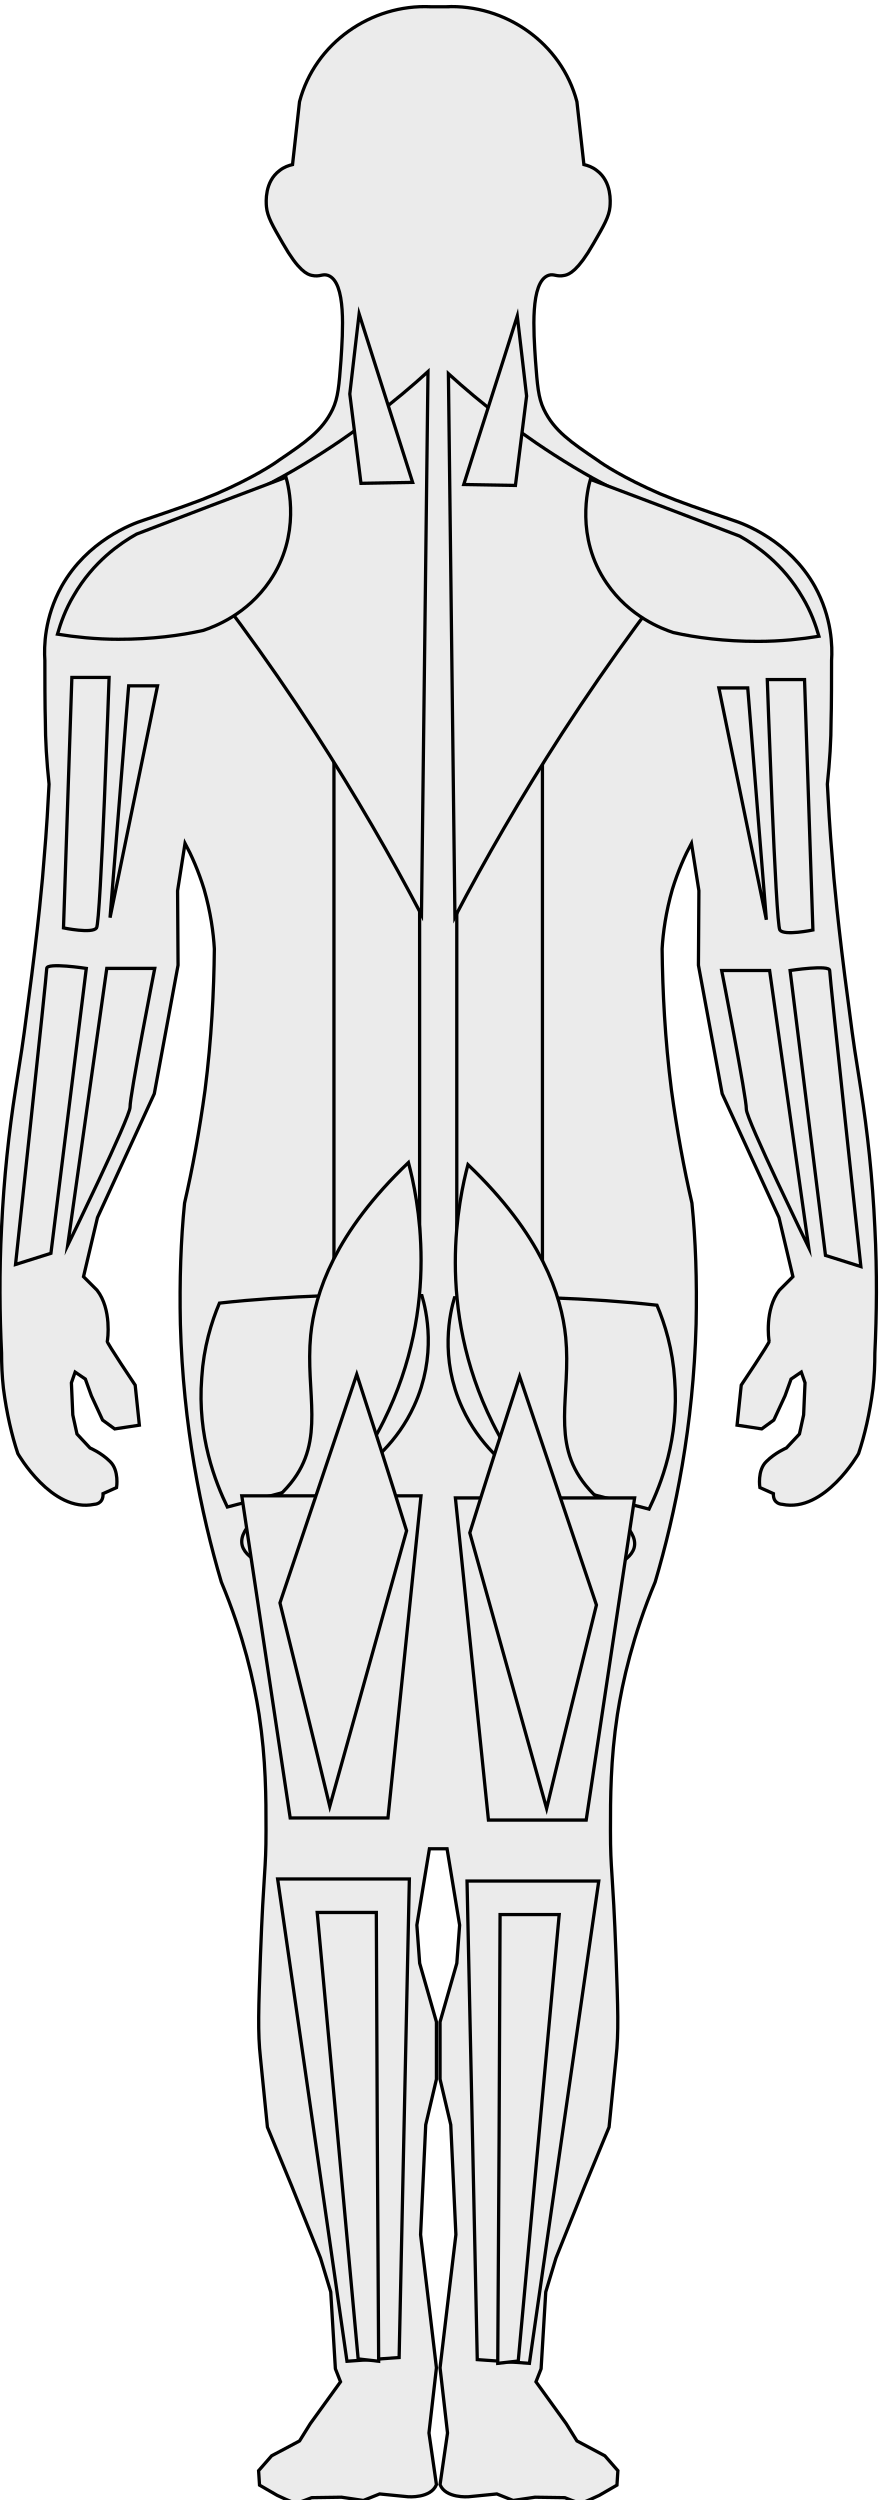
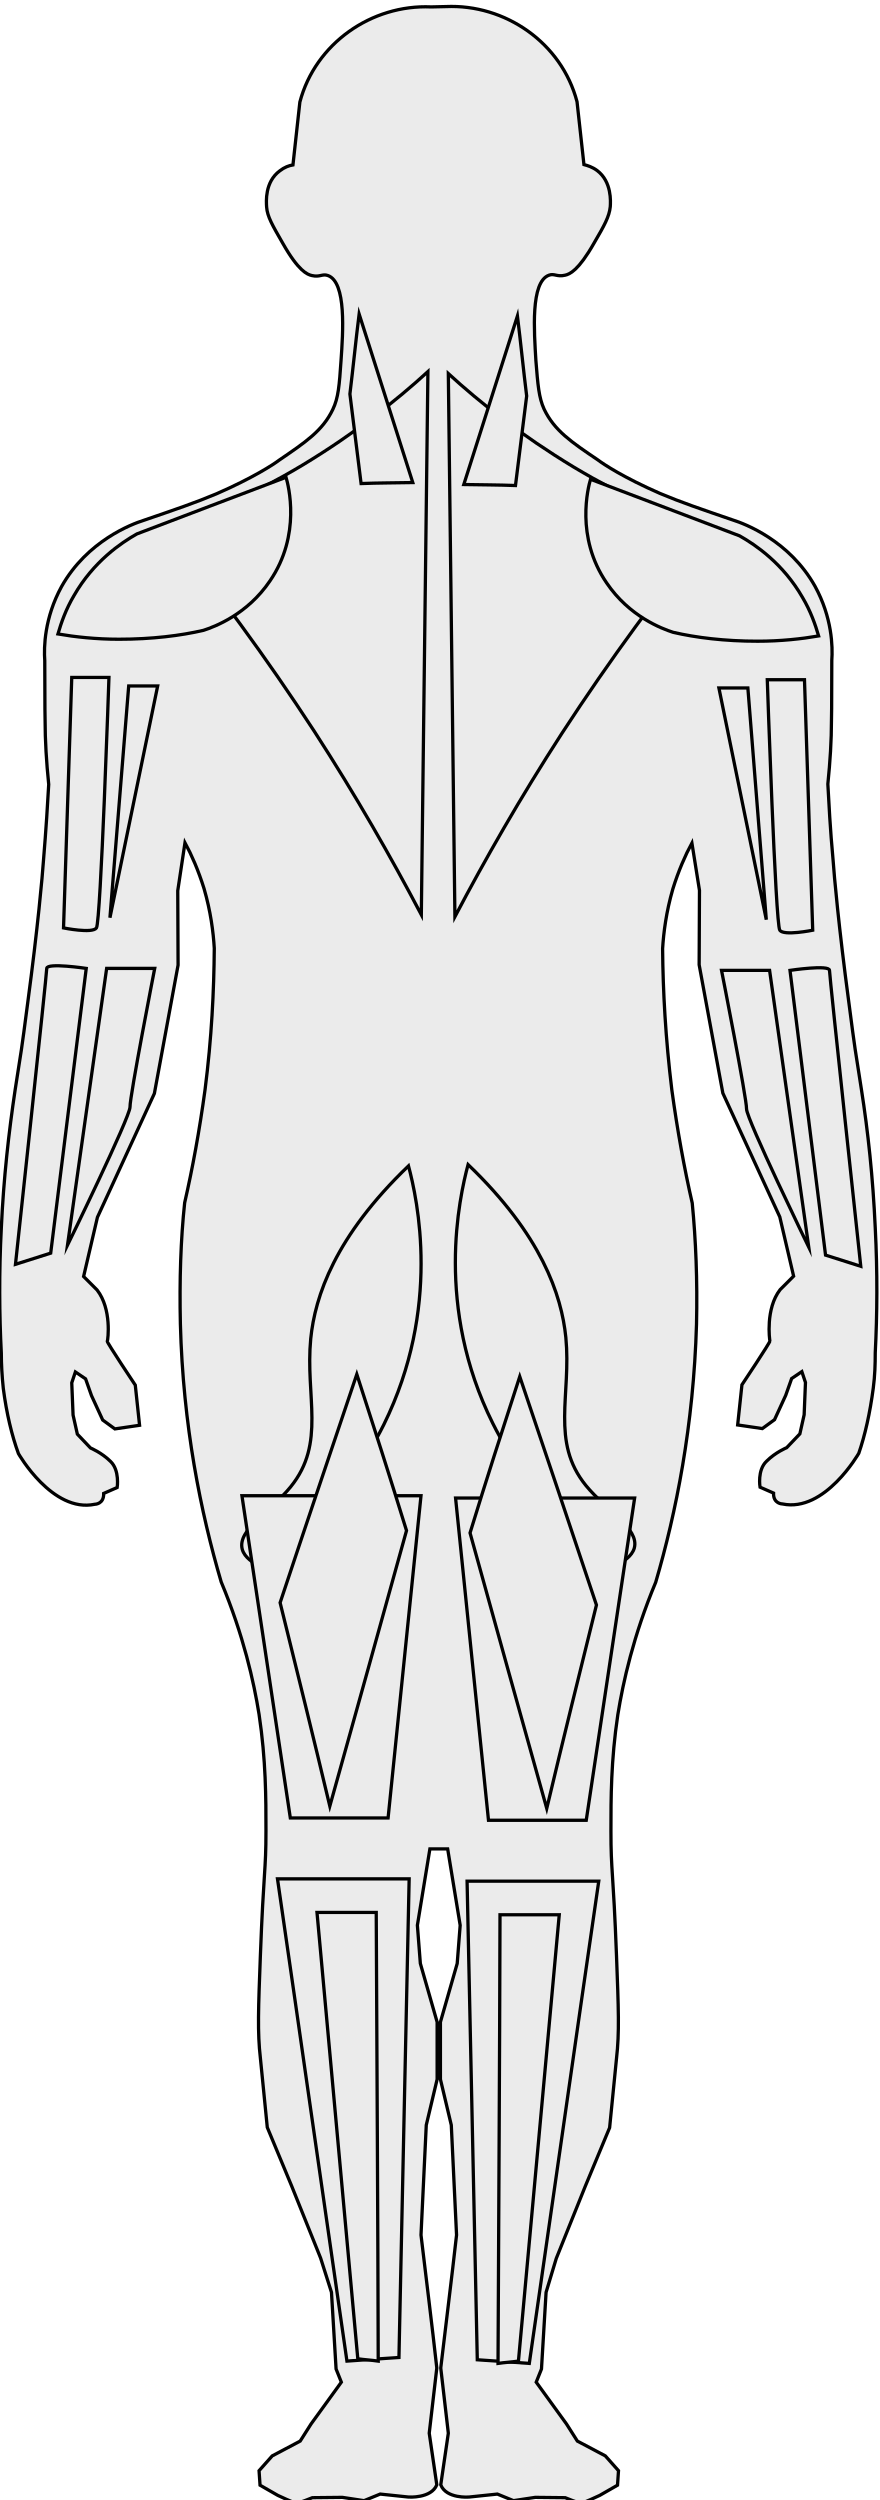
- <svg xmlns="http://www.w3.org/2000/svg" version="1.1" id="Layer_1" x="0px" y="0px" width="267.268px" height="759.52px" viewBox="0 0 267.268 759.52" enable-background="new 0 0 267.268 759.52" xml:space="preserve">
+ <svg xmlns="http://www.w3.org/2000/svg" version="1.1" id="Layer_1" x="0px" y="0px" viewBox="0 0 267.3 759.5" style="enable-background:new 0 0 267.3 759.5;" xml:space="preserve">
+   <style type="text/css">
+ 	.st0{fill:#EBEBEB;stroke:#000000;stroke-miterlimit:10;}
+ 	.st1{display:none;}
+ 	.st2{display:inline;fill:#FEBD2A;}
+ 	.st3{display:inline;fill:#F48849;}
+ 	.st4{display:inline;fill:#DB5C68;}
+ 	.st5{display:inline;fill:#B83289;}
+ 	.st6{display:inline;fill:#8B0AA5;}
+ 	.st7{display:inline;fill:#5302A3;}
+ </style>
  <g id="body">
-     <path id="outline" fill="#EBEBEB" stroke="#000000" stroke-miterlimit="10" d="M135.387,2.046   c18.104-0.849,35.216,11.031,39.883,28.851c0.707,6.364,1.415,12.728,2.122,19.093c1.132,0.282,2.545,0.707,3.96,1.838   c4.524,3.394,4.104,9.475,3.96,11.031c-0.282,2.97-1.839,5.657-4.949,11.032c-4.81,8.486-7.494,9.475-8.771,9.758   c-2.546,0.566-3.253-0.565-4.949,0c-5.656,1.98-4.521,17.255-3.96,25.882c0.565,7.496,0.853,11.314,2.546,14.85   c3.111,6.506,8.348,10.041,16.268,15.416c1.694,1.273,7.92,5.374,18.948,10.183c6.364,2.687,12.308,4.667,22.205,8.062   c3.536,1.131,17.113,6.223,24.894,20.083c5.231,9.476,5.374,18.386,5.092,22.487c0,14.992-0.142,18.103-0.142,18.103   c0,6.223-0.427,12.728-1.134,19.517c0.283,5.515,0.707,13.577,1.559,23.194c0.284,4.384,1.699,20.224,4.811,43.277   c1.979,15.416,1.838,13.436,3.816,26.306c1.979,12.728,3.535,26.73,4.243,42.004c0.707,13.577,0.562,26.307,0,38.042   c0,3.396-0.145,6.936-0.564,10.749c-0.99,7.643-2.547,14.284-4.386,19.805c0,0-10.322,18.103-23.192,15.415c0,0-2.83,0-2.688-3.257   l-4.104-1.839c0,0-0.851-5.229,1.979-7.92c2.688-2.688,6.082-4.102,6.082-4.102l3.96-4.243l1.271-5.799l0.426-9.76l-1.134-3.257   l-3.107,2.121l-1.838,5.098l-3.396,7.354l-3.678,2.688l-7.495-1.137l1.271-12.161c0,0,8.63-12.866,8.484-13.295   c-0.143-0.426-1.414-9.76,3.11-15.559l4.104-4.104l-4.24-17.958l-17.254-37.618l-7.213-39.035l0.145-22.628l-2.267-14.426   c-1.979,3.677-4.103,8.485-5.798,14.001c-1.979,6.93-2.829,13.153-3.11,18.103c0.143,12.87,0.851,27.296,2.827,42.853   c1.697,12.446,3.819,23.901,6.227,34.367c1.13,11.172,1.556,23.477,1.271,36.771c-0.85,30.831-6.223,57.276-12.442,78.352   c-6.789,16.271-9.899,30.271-11.456,40.166c-2.121,14.001-2.121,25.315-2.121,35.356c0,12.443,0.707,11.736,1.695,38.045   c0.563,15.979,0.851,23.195,0,30.973c-0.707,7.071-1.413,14.001-2.12,21.072l-7.354,17.82l-8.77,21.922l-3.11,10.324l-1.414,23.335   l-1.557,3.961l9.188,12.729l3.253,5.232l8.485,4.521l3.96,4.526l-0.282,4.384l-5.375,3.111c0,0-5.093,2.401-5.656,2.401   c-0.564,0-4.811-1.694-4.811-1.694l-9.053-0.146l-6.646,0.989l-4.95-1.979l-8.628,0.851c0,0-6.931,0.562-8.627-3.679l2.268-15.697   l-2.268-19.8c1.56-13.577,3.254-27.014,4.812-40.448l-1.559-33.378l-3.254-13.859v-17.396l5.095-17.82l0.851-11.598   c-1.271-7.778-2.547-15.415-3.817-23.193h-5.356c-1.271,7.778-2.547,15.415-3.818,23.193l0.853,11.598l5.094,17.82v17.396   l-3.254,13.859l-1.559,33.378c1.559,13.438,3.253,26.871,4.812,40.448l-2.268,19.8l2.268,15.697   c-1.697,4.241-8.627,3.679-8.627,3.679l-8.628-0.851l-4.95,1.979l-6.646-0.989l-9.054,0.146c0,0-4.241,1.694-4.81,1.694   c-0.564,0-5.656-2.401-5.656-2.401l-5.375-3.111l-0.283-4.384l3.961-4.526l8.485-4.521l3.253-5.232l9.189-12.729l-1.559-3.961   l-1.413-23.335l-3.109-10.324l-8.771-21.922l-7.354-17.82c-0.706-7.071-1.413-14.001-2.119-21.072   c-0.852-7.772-0.565-14.986,0-30.973c0.987-26.309,1.694-25.602,1.694-38.045c0-10.041,0-21.355-2.121-35.356   c-1.558-9.896-4.667-23.896-11.455-40.166c-6.226-21.068-11.598-47.521-12.443-78.352c-0.283-13.294,0.144-25.599,1.271-36.771   c2.402-10.466,4.524-21.921,6.227-34.367c1.979-15.557,2.688-29.983,2.827-42.853c-0.281-4.95-1.134-11.173-3.11-18.103   c-1.695-5.516-3.816-10.324-5.798-14.001l-2.266,14.426l0.144,22.628l-7.22,39.037L29.613,369.9l-4.239,17.961l4.104,4.102   c4.524,5.799,3.253,15.133,3.109,15.559c-0.146,0.429,8.482,13.298,8.482,13.298l1.271,12.158l-7.494,1.137l-3.679-2.688   l-3.396-7.354l-1.838-5.098l-3.107-2.121l-1.136,3.258l0.428,9.759l1.271,5.799l3.96,4.243c0,0,3.396,1.414,6.082,4.102   c2.828,2.688,1.979,7.92,1.979,7.92l-4.104,1.842c0.146,3.254-2.688,3.254-2.688,3.254c-12.87,2.688-23.193-15.415-23.193-15.415   c-1.839-5.521-3.396-12.162-4.385-19.805c-0.426-3.813-0.564-7.354-0.564-10.749c-0.562-11.732-0.707-24.467,0-38.042   c0.708-15.274,2.264-29.276,4.242-42.004c1.979-12.87,1.839-10.89,3.817-26.306c3.107-23.053,4.522-38.893,4.811-43.277   c0.849-9.617,1.271-17.679,1.556-23.194c-0.707-6.789-1.131-13.294-1.131-19.517c0,0-0.143-3.111-0.143-18.103   c-0.281-4.101-0.146-13.011,5.093-22.487c7.776-13.86,21.354-18.952,24.891-20.083c9.899-3.395,15.844-5.375,22.205-8.062   c11.031-4.809,17.254-8.91,18.951-10.183c7.92-5.375,13.151-8.91,16.268-15.416c1.693-3.536,1.979-7.354,2.546-14.85   c0.562-8.627,1.693-23.902-3.96-25.882c-1.697-0.565-2.404,0.566-4.95,0c-1.271-0.283-3.96-1.272-8.771-9.758   c-3.107-5.375-4.667-8.062-4.946-11.032c-0.146-1.556-0.565-7.637,3.96-11.031c1.415-1.131,2.825-1.556,3.96-1.838   c0.707-6.365,1.415-12.729,2.122-19.093c4.667-17.82,21.775-29.7,39.883-28.851h4.514L135.387,2.046L135.387,2.046z" />
+     <path id="outline" class="st0" d="M135.4,2c18.1-0.8,35.2,11,39.9,28.9c0.7,6.4,1.4,12.7,2.1,19.1c1.1,0.3,2.5,0.7,4,1.8   c4.5,3.4,4.1,9.5,4,11c-0.3,3-1.8,5.7-4.9,11c-4.8,8.5-7.5,9.5-8.8,9.8c-2.5,0.6-3.3-0.6-4.9,0c-5.7,2-4.5,17.3-4,25.9   c0.6,7.5,0.9,11.3,2.5,14.8c3.1,6.5,8.3,10,16.3,15.4c1.7,1.3,7.9,5.4,18.9,10.2c6.4,2.7,12.3,4.7,22.2,8.1   c3.5,1.1,17.1,6.2,24.9,20.1c5.2,9.5,5.4,18.4,5.1,22.5c0,15-0.1,18.1-0.1,18.1c0,6.2-0.4,12.7-1.1,19.5c0.3,5.5,0.7,13.6,1.6,23.2   c0.3,4.4,1.7,20.2,4.8,43.3c2,15.4,1.8,13.4,3.8,26.3c2,12.7,3.5,26.7,4.2,42c0.7,13.6,0.6,26.3,0,38c0,3.4-0.1,6.9-0.6,10.7   c-1,7.6-2.5,14.3-4.4,19.8c0,0-10.3,18.1-23.2,15.4c0,0-2.8,0-2.7-3.3l-4.1-1.8c0,0-0.9-5.2,2-7.9c2.7-2.7,6.1-4.1,6.1-4.1l4-4.2   l1.3-5.8l0.4-9.8l-1.1-3.3l-3.1,2.1l-1.8,5.1l-3.4,7.4l-3.7,2.7l-7.5-1.1l1.3-12.2c0,0,8.6-12.9,8.5-13.3s-1.4-9.8,3.1-15.6   l4.1-4.1l-4.2-18l-17.3-37.6l-7.2-39l0.1-22.6l-2.3-14.4c-2,3.7-4.1,8.5-5.8,14c-2,6.9-2.8,13.2-3.1,18.1   c0.1,12.9,0.9,27.3,2.8,42.9c1.7,12.4,3.8,23.9,6.2,34.4c1.1,11.2,1.6,23.5,1.3,36.8c-0.9,30.8-6.2,57.3-12.4,78.4   c-6.8,16.3-9.9,30.3-11.5,40.2c-2.1,14-2.1,25.3-2.1,35.4c0,12.4,0.7,11.7,1.7,38c0.6,16,0.9,23.2,0,31c-0.7,7.1-1.4,14-2.1,21.1   l-7.4,17.8l-8.8,21.9l-3.1,10.3l-1.4,23.3l-1.6,4l9.2,12.7l3.3,5.2l8.5,4.5l4,4.5l-0.3,4.4l-5.4,3.1c0,0-5.1,2.4-5.7,2.4   c-0.6,0-4.8-1.7-4.8-1.7l-9.1-0.1l-6.6,1l-4.9-2l-8.6,0.9c0,0-6.9,0.6-8.6-3.7l2.3-15.7l-2.3-19.8c1.6-13.6,3.3-27,4.8-40.4   l-1.6-33.4l-3.3-13.9v-17.4l5.1-17.8l0.9-11.6c-1.3-7.8-2.5-15.4-3.8-23.2h-5.4c-1.3,7.8-2.5,15.4-3.8,23.2l0.9,11.6l5.1,17.8v17.4   l-3.3,13.9l-1.6,33.4c1.6,13.4,3.3,26.9,4.8,40.4l-2.3,19.8l2.3,15.7c-1.7,4.2-8.6,3.7-8.6,3.7l-8.6-0.9l-4.9,2l-6.6-1l-9.1,0.1   c0,0-4.2,1.7-4.8,1.7c-0.6,0-5.7-2.4-5.7-2.4L79,755l-0.3-4.4l4-4.5l8.5-4.5l3.3-5.2l9.2-12.7l-1.6-4l-1.4-23.3L97.4,686l-8.8-21.9   l-7.4-17.8c-0.7-7.1-1.4-14-2.1-21.1c-0.9-7.8-0.6-15,0-31c1-26.3,1.7-25.6,1.7-38c0-10,0-21.4-2.1-35.4   c-1.6-9.9-4.7-23.9-11.5-40.2c-6.2-21.1-11.6-47.5-12.4-78.4c-0.3-13.3,0.1-25.6,1.3-36.8c2.4-10.5,4.5-21.9,6.2-34.4   c2-15.6,2.7-30,2.8-42.9c-0.3-5-1.1-11.2-3.1-18.1c-1.7-5.5-3.8-10.3-5.8-14L54,270.6l0.1,22.6l-7.2,39l-17.3,37.6l-4.2,18l4.1,4.1   c4.5,5.8,3.3,15.1,3.1,15.6c-0.1,0.4,8.5,13.3,8.5,13.3l1.3,12.2l-7.5,1.1l-3.7-2.7l-3.4-7.4l-1.8-5.1l-3.1-2.1l-1.1,3.3l0.4,9.8   l1.3,5.8l4,4.2c0,0,3.4,1.4,6.1,4.1c2.8,2.7,2,7.9,2,7.9l-4.1,1.8c0.1,3.3-2.7,3.3-2.7,3.3c-12.9,2.7-23.2-15.4-23.2-15.4   c-2-5.5-3.6-12.1-4.6-19.8c-0.4-3.8-0.6-7.4-0.6-10.7c-0.6-11.7-0.7-24.5,0-38c0.7-15.3,2.3-29.3,4.2-42c2-12.9,1.8-10.9,3.8-26.3   c3.1-23.1,4.5-38.9,4.8-43.3c0.8-9.6,1.3-17.7,1.6-23.2c-0.7-6.8-1.1-13.3-1.1-19.5c0,0-0.1-3.1-0.1-18.1c-0.3-4.1-0.1-13,5.1-22.5   c7.8-13.9,21.4-19,24.9-20.1c9.9-3.4,15.8-5.4,22.2-8.1c11-4.8,17.3-8.9,19-10.2c7.9-5.4,13.2-8.9,16.3-15.4   c1.7-3.5,2-7.4,2.5-14.8c0.6-8.6,1.7-23.9-4-25.9c-1.7-0.6-2.4,0.6-4.9,0c-1.3-0.3-4-1.3-8.8-9.8c-3.1-5.4-4.7-8.1-4.9-11   c-0.1-1.6-0.6-7.6,4-11c1.4-1.1,2.8-1.6,4-1.8c0.7-6.4,1.4-12.7,2.1-19.1C95.8,13.2,112.9,1.3,131,2.1L135.4,2L135.4,2L135.4,2z" />
    <g id="right">
-       <path id="Gastrocnemius_x2F_soleus_R" fill="#EBEBEB" stroke="#000000" stroke-miterlimit="10" d="M84.346,570.844h40.022    c-0.99,48.51-2.121,96.879-3.111,145.395c-5.375,0.424-10.605,0.707-15.84,1.131C98.347,668.43,91.417,619.637,84.346,570.844z" />
-       <path id="Tibialis_anterior_R" fill="#EBEBEB" stroke="#000000" stroke-miterlimit="10" d="M114.329,581.026H96.367    c4.102,45.258,8.345,90.373,12.442,135.63c2.121,0.283,4.104,0.425,6.227,0.707C114.753,671.965,114.47,626.425,114.329,581.026z" />
-       <rect id="Erector_spinae_R" x="101.458" y="174.137" fill="#EBEBEB" stroke="#000000" stroke-miterlimit="10" width="26.021" height="209.314" />
-       <path id="Gluteus_R" fill="#EBEBEB" stroke="#000000" stroke-miterlimit="10" d="M66.667,395.896    c10.041-1.131,20.933-1.84,32.524-2.269c10.187-0.278,19.804-0.278,28.993,0c1.271,4.243,4.667,18.244-2.4,33.521    c-5.096,11.173-13.438,17.679-17.537,20.507c-13.015,3.395-26.164,6.789-39.179,10.184c-3.532-7.354-9.189-21.354-7.775-39.312    C61.859,409.332,64.263,401.554,66.667,395.896z" />
-       <path id="Hip_flexors_R" fill="#EBEBEB" stroke="#000000" stroke-miterlimit="10" d="M124.087,353.186    c-22.346,21.355-28.427,39.6-29.698,52.47c-1.697,17.537,4.667,31.68-6.082,44.975c-6.081,7.495-16.266,13.011-14.708,18.951    c0.707,2.546,3.396,4.242,5.518,5.232c9.478-6.646,26.163-20.365,37.479-43.142C134.129,396.321,126.774,363.368,124.087,353.186z    " />
-       <polygon id="Hamstrings_R" fill="#EBEBEB" stroke="#000000" stroke-miterlimit="10" points="73.456,454.448 127.905,454.448     117.864,552.316 88.165,552.316   " />
-       <path id="Quadraceps_R" fill="#EBEBEB" stroke="#000000" stroke-miterlimit="10" d="M108.389,417.535    c-7.778,23.188-15.559,46.247-23.336,69.438c5.092,20.648,10.183,41.155,15.134,61.811c7.775-27.862,15.561-55.864,23.335-83.729    C118.571,449.073,113.479,433.233,108.389,417.535z" />
-       <path id="Wrist_extensors_R" fill="#EBEBEB" stroke="#000000" stroke-miterlimit="10" d="M26.219,294.209    c0,0-12.021-1.838-12.021,0S4.72,384.158,4.72,384.158l10.749-3.395L26.219,294.209z" />
-       <path id="Wrist_flexors_R" fill="#EBEBEB" stroke="#000000" stroke-miterlimit="10" d="M47.009,294.209H32.441l-11.88,84.15    c0,0,18.952-38.893,18.952-42.004C39.372,333.244,47.009,294.209,47.009,294.209z" />
-       <polygon id="Triceps_R" fill="#EBEBEB" stroke="#000000" stroke-miterlimit="10" points="47.857,208.362 39.089,208.362     33.432,278.794   " />
-       <path id="Biceps_R" fill="#EBEBEB" stroke="#000000" stroke-miterlimit="10" d="M21.834,205.816l-2.546,76.089    c0,0,8.771,1.838,10.042,0c1.271-1.839,3.815-76.089,3.815-76.089H21.834L21.834,205.816z" />
-       <path id="Neck_extensors_R" fill="#EBEBEB" stroke="#000000" stroke-miterlimit="10" d="M130.027,112.898    c-0.707,55.016-1.271,110.032-1.979,165.047c-9.191-17.537-19.939-36.206-32.527-55.723    c-14.852-22.911-30.124-43.418-44.833-61.521c11.88-4.243,26.021-10.324,41.154-19.375    C107.823,131.708,120.552,121.525,130.027,112.898z" />
-       <path id="Deltoid_R" fill="#EBEBEB" stroke="#000000" stroke-miterlimit="10" d="M86.892,145.002    c0.707,2.404,4.667,17.537-4.95,31.539c-6.93,10.183-16.83,13.86-20.226,14.991c-6.93,1.556-15.557,2.688-25.738,2.688    c-6.932,0-13.294-0.708-18.523-1.556c0.986-3.394,2.4-7.496,4.946-11.738c5.938-10.325,14.284-15.981,19.097-18.668    C56.626,156.458,71.759,150.659,86.892,145.002z" />
-       <path id="Neck_flexors_R" fill="#EBEBEB" stroke="#000000" stroke-miterlimit="10" d="M109.096,95.361    c5.374,17.113,10.89,34.084,16.265,51.197c-5.229,0.141-10.466,0.141-15.695,0.283c-1.131-9.051-2.266-18.103-3.396-27.154    C107.257,111.625,108.106,103.422,109.096,95.361z" />
+       <path id="Gastrocnemius_x2F_soleus_R" class="st0" d="M84.3,570.8h40c-1,48.5-2.1,96.9-3.1,145.4c-5.4,0.4-10.6,0.7-15.8,1.1    C98.3,668.4,91.4,619.6,84.3,570.8z" />
+       <path id="Tibialis_anterior_R" class="st0" d="M114.3,581h-18c4.1,45.3,8.3,90.4,12.4,135.6c2.1,0.3,4.1,0.4,6.2,0.7    C114.8,672,114.5,626.4,114.3,581z" />
+       <path id="Hip_flexors_R" class="st0" d="M124.1,354.2c-22.3,21.4-28.4,39.6-29.7,52.5c-1.7,17.5,4.7,31.7-6.1,45    c-6.1,7.5-16.3,13-14.7,19c0.7,2.5,3.4,4.2,5.5,5.2c9.5-6.6,26.2-20.4,37.5-43.1C134.1,397.3,126.8,364.4,124.1,354.2z" />
+       <polygon id="Hamstrings_R" class="st0" points="73.5,454.4 127.9,454.4 117.9,552.3 88.2,552.3   " />
+       <path id="Quadriceps_R" class="st0" d="M108.4,417.5c-7.8,23.2-15.6,46.2-23.3,69.4c5.1,20.6,10.2,41.2,15.1,61.8    c7.8-27.9,15.6-55.9,23.3-83.7C118.6,449.1,113.5,433.2,108.4,417.5z" />
+       <path id="Wrist_extensors_R" class="st0" d="M26.2,294.2c0,0-12-1.8-12,0s-9.5,89.9-9.5,89.9l10.7-3.4L26.2,294.2z" />
+       <path id="Wrist_flexors_R" class="st0" d="M47,294.2H32.4l-11.9,84.1c0,0,19-38.9,19-42C39.4,333.2,47,294.2,47,294.2z" />
+       <polygon id="Triceps_R" class="st0" points="47.9,208.4 39.1,208.4 33.4,278.8   " />
+       <path id="Biceps_R" class="st0" d="M21.8,205.8l-2.5,76.1c0,0,8.8,1.8,10,0c1.3-1.8,3.8-76.1,3.8-76.1L21.8,205.8L21.8,205.8z" />
+       <path id="Neck_extensors_R" class="st0" d="M130,112.9c-0.7,55-1.3,110-2,165c-9.2-17.5-19.9-36.2-32.5-55.7    c-14.9-22.9-30.1-43.4-44.8-61.5c11.9-4.2,26-10.3,41.2-19.4C107.8,131.7,120.6,121.5,130,112.9z" />
+       <path id="Deltoid_R" class="st0" d="M86.9,145c0.7,2.4,4.7,17.5-4.9,31.5c-6.9,10.2-16.8,13.9-20.2,15c-6.9,1.6-15.6,2.7-25.7,2.7    c-6.9,0-13.3-0.7-18.5-1.6c1-3.4,2.4-7.5,4.9-11.7c5.9-10.3,14.3-16,19.1-18.7C56.6,156.5,71.8,150.7,86.9,145z" />
+       <path id="Neck_flexors_R" class="st0" d="M109.1,95.4c5.4,17.1,10.9,34.1,16.3,51.2c-5.2,0.1-10.5,0.1-15.7,0.3    c-1.1-9.1-2.3-18.1-3.4-27.2C107.3,111.6,108.1,103.4,109.1,95.4z" />
    </g>
    <g id="left">
-       <path id="n14_Gastrocnemius_x2F_soleus_L" fill="#EBEBEB" stroke="#000000" stroke-miterlimit="10" d="M181.91,571.48h-40.022    c0.989,48.51,2.12,96.879,3.11,145.391c5.375,0.424,10.604,0.707,15.84,1.131C167.909,669.066,174.839,620.273,181.91,571.48z" />
-       <path id="n13_Tibialis_anterior_L" fill="#EBEBEB" stroke="#000000" stroke-miterlimit="10" d="M151.927,581.664h17.963    c-4.103,45.258-8.346,90.373-12.445,135.629c-2.118,0.283-4.104,0.426-6.224,0.707    C151.503,672.602,151.786,627.062,151.927,581.664z" />
-       <rect id="n8_Erector_spinae_L" x="138.776" y="174.774" fill="#EBEBEB" stroke="#000000" stroke-miterlimit="10" width="26.021" height="209.314" />
-       <path id="n10_Gluteus_L" fill="#EBEBEB" stroke="#000000" stroke-miterlimit="10" d="M199.589,396.533    c-10.041-1.131-20.932-1.84-32.526-2.264c-10.185-0.283-19.801-0.283-28.993,0c-1.271,4.238-4.667,18.24,2.403,33.52    c5.093,11.174,13.438,17.68,17.536,20.508c13.013,3.396,26.164,6.789,39.177,10.184c3.535-7.354,9.191-21.354,7.777-39.312    C204.398,409.969,201.993,402.191,199.589,396.533z" />
-       <path id="n9_Hip_flexors_L" fill="#EBEBEB" stroke="#000000" stroke-miterlimit="10" d="M142.169,353.823    c22.347,21.355,28.428,39.601,29.699,52.47c1.694,17.537-4.667,31.68,6.082,44.975c6.081,7.496,16.265,13.016,14.708,18.951    c-0.707,2.547-3.396,4.242-5.519,5.232c-9.478-6.646-26.165-20.365-37.479-43.137    C132.127,396.959,139.483,364.005,142.169,353.823z" />
-       <polygon id="n12_Hamstrings_L" fill="#EBEBEB" stroke="#000000" stroke-miterlimit="10" points="192.8,455.086 138.352,455.086     148.393,552.953 178.091,552.953   " />
-       <path id="n11_Quadraceps_L" fill="#EBEBEB" stroke="#000000" stroke-miterlimit="10" d="M157.867,418.172    c7.775,23.193,15.558,46.248,23.336,69.439c-5.095,20.646-10.186,41.152-15.137,61.807c-7.773-27.861-15.559-55.863-23.335-83.727    C147.686,449.711,152.778,433.871,157.867,418.172z" />
-       <path id="n7_Wrist_extensors_L" fill="#EBEBEB" stroke="#000000" stroke-miterlimit="10" d="M240.037,294.846    c0,0,12.021-1.838,12.021,0c0,1.838,9.479,89.949,9.479,89.949l-10.749-3.395L240.037,294.846z" />
-       <path id="n6_Wrist_flexors_L" fill="#EBEBEB" stroke="#000000" stroke-miterlimit="10" d="M219.247,294.846h14.565l11.88,84.15    c0,0-18.949-38.893-18.949-42.004C226.884,333.881,219.247,294.846,219.247,294.846z" />
-       <polygon id="n5_Triceps_L" fill="#EBEBEB" stroke="#000000" stroke-miterlimit="10" points="218.4,208.999 227.167,208.999     232.824,279.431   " />
-       <path id="n4_Biceps_L" fill="#EBEBEB" stroke="#000000" stroke-miterlimit="10" d="M244.422,206.453l2.546,76.089    c0,0-8.77,1.838-10.042,0c-1.271-1.839-3.817-76.089-3.817-76.089H244.422L244.422,206.453z" />
-       <path id="n2_Neck_extensors_L" fill="#EBEBEB" stroke="#000000" stroke-miterlimit="10" d="M136.23,113.535    c0.707,55.016,1.271,110.032,1.979,165.047c9.189-17.537,19.938-36.206,32.525-55.723c14.854-22.911,30.124-43.418,44.833-61.521    c-11.88-4.243-26.021-10.324-41.152-19.375C158.433,132.345,145.704,122.162,136.23,113.535z" />
-       <path id="n3_Deltoid_L" fill="#EBEBEB" stroke="#000000" stroke-miterlimit="10" d="M179.365,145.639    c-0.707,2.404-4.667,17.537,4.947,31.539c6.933,10.183,16.83,13.86,20.228,14.991c6.931,1.556,15.558,2.688,25.736,2.688    c6.934,0,13.297-0.708,18.526-1.556c-0.989-3.394-2.403-7.496-4.949-11.738c-5.938-10.325-14.284-15.981-19.094-18.668    C209.63,157.095,194.497,151.296,179.365,145.639z" />
-       <path id="n1_Neck_flexors_L" fill="#EBEBEB" stroke="#000000" stroke-miterlimit="10" d="M157.16,95.998    c-5.374,17.113-10.893,34.084-16.268,51.197c5.23,0.141,10.466,0.141,15.697,0.283c1.132-9.051,2.264-18.103,3.396-27.154    C158.999,112.262,158.151,104.059,157.16,95.998z" />
+       <path id="n14_Gastrocnemius_x2F_soleus_L" class="st0" d="M181.9,571.5h-40c1,48.5,2.1,96.9,3.1,145.4c5.4,0.4,10.6,0.7,15.8,1.1    C167.9,669.1,174.8,620.3,181.9,571.5z" />
+       <path id="n13_Tibialis_anterior_L" class="st0" d="M151.9,581.7h18c-4.1,45.3-8.3,90.4-12.4,135.6c-2.1,0.3-4.1,0.4-6.2,0.7    C151.5,672.6,151.8,627.1,151.9,581.7z" />
+       <path id="n9_Hip_flexors_L" class="st0" d="M142.2,353.8c22.3,21.4,28.4,39.6,29.7,52.5c1.7,17.5-4.7,31.7,6.1,45    c6.1,7.5,16.3,13,14.7,19c-0.7,2.5-3.4,4.2-5.5,5.2c-9.5-6.6-26.2-20.4-37.5-43.1C132.1,397,139.5,364,142.2,353.8z" />
+       <polygon id="n12_Hamstrings_L" class="st0" points="192.8,455.1 138.4,455.1 148.4,553 178.1,553   " />
+       <path id="n11_Quadriceps_L" class="st0" d="M157.9,418.2c7.8,23.2,15.6,46.2,23.3,69.4c-5.1,20.6-10.2,41.2-15.1,61.8    c-7.8-27.9-15.6-55.9-23.3-83.7C147.7,449.7,152.8,433.9,157.9,418.2z" />
+       <path id="n7_Wrist_extensors_L" class="st0" d="M240,294.8c0,0,12-1.8,12,0s9.5,89.9,9.5,89.9l-10.7-3.4L240,294.8z" />
+       <path id="n6_Wrist_flexors_L" class="st0" d="M219.2,294.8h14.6l11.9,84.1c0,0-18.9-38.9-18.9-42    C226.9,333.9,219.2,294.8,219.2,294.8z" />
+       <polygon id="n5_Triceps_L" class="st0" points="218.4,209 227.2,209 232.8,279.4   " />
+       <path id="n4_Biceps_L" class="st0" d="M244.4,206.5l2.5,76.1c0,0-8.8,1.8-10,0c-1.3-1.8-3.8-76.1-3.8-76.1H244.4L244.4,206.5z" />
+       <path id="n2_Neck_extensors_L" class="st0" d="M136.2,113.5c0.7,55,1.3,110,2,165c9.2-17.5,19.9-36.2,32.5-55.7    c14.9-22.9,30.1-43.4,44.8-61.5c-11.9-4.2-26-10.3-41.2-19.4C158.4,132.3,145.7,122.2,136.2,113.5z" />
+       <path id="n3_Deltoid_L" class="st0" d="M179.4,145.6c-0.7,2.4-4.7,17.5,4.9,31.5c6.9,10.2,16.8,13.9,20.2,15    c6.9,1.6,15.6,2.7,25.7,2.7c6.9,0,13.3-0.7,18.5-1.6c-1-3.4-2.4-7.5-4.9-11.7c-5.9-10.3-14.3-16-19.1-18.7    C209.6,157.1,194.5,151.3,179.4,145.6z" />
+       <path id="n1_Neck_flexors_L" class="st0" d="M157.2,96c-5.4,17.1-10.9,34.1-16.3,51.2c5.2,0.1,10.5,0.1,15.7,0.3    c1.1-9.1,2.3-18.1,3.4-27.2C159,112.3,158.2,104.1,157.2,96z" />
    </g>
  </g>
-   <g id="cmap" display="none">
-     <rect id="c1_1_" x="96.632" y="446" display="inline" fill="#FEBD2A" width="67" height="67" />
-     <rect id="c2_1_" x="96.632" y="379" display="inline" fill="#F48849" width="67" height="67" />
-     <rect id="c3_1_" x="96.632" y="312" display="inline" fill="#DB5C68" width="67" height="67" />
-     <rect id="c4_1_" x="96.131" y="245" display="inline" fill="#B83289" width="67" height="67" />
-     <rect id="c5_1_" x="96.131" y="178" display="inline" fill="#8B0AA5" width="67" height="67" />
-     <rect id="c6_1_" x="96.131" y="111" display="inline" fill="#5302A3" width="67" height="67" />
+   <g id="cmap" class="st1">
+     <rect id="c1_1_" x="96.6" y="446" class="st2" width="67" height="67" />
+     <rect id="c2_1_" x="96.6" y="379" class="st3" width="67" height="67" />
+     <rect id="c3_1_" x="96.6" y="312" class="st4" width="67" height="67" />
+     <rect id="c4_1_" x="96.1" y="245" class="st5" width="67" height="67" />
+     <rect id="c5_1_" x="96.1" y="178" class="st6" width="67" height="67" />
+     <rect id="c6_1_" x="96.1" y="111" class="st7" width="67" height="67" />
  </g>
</svg>
